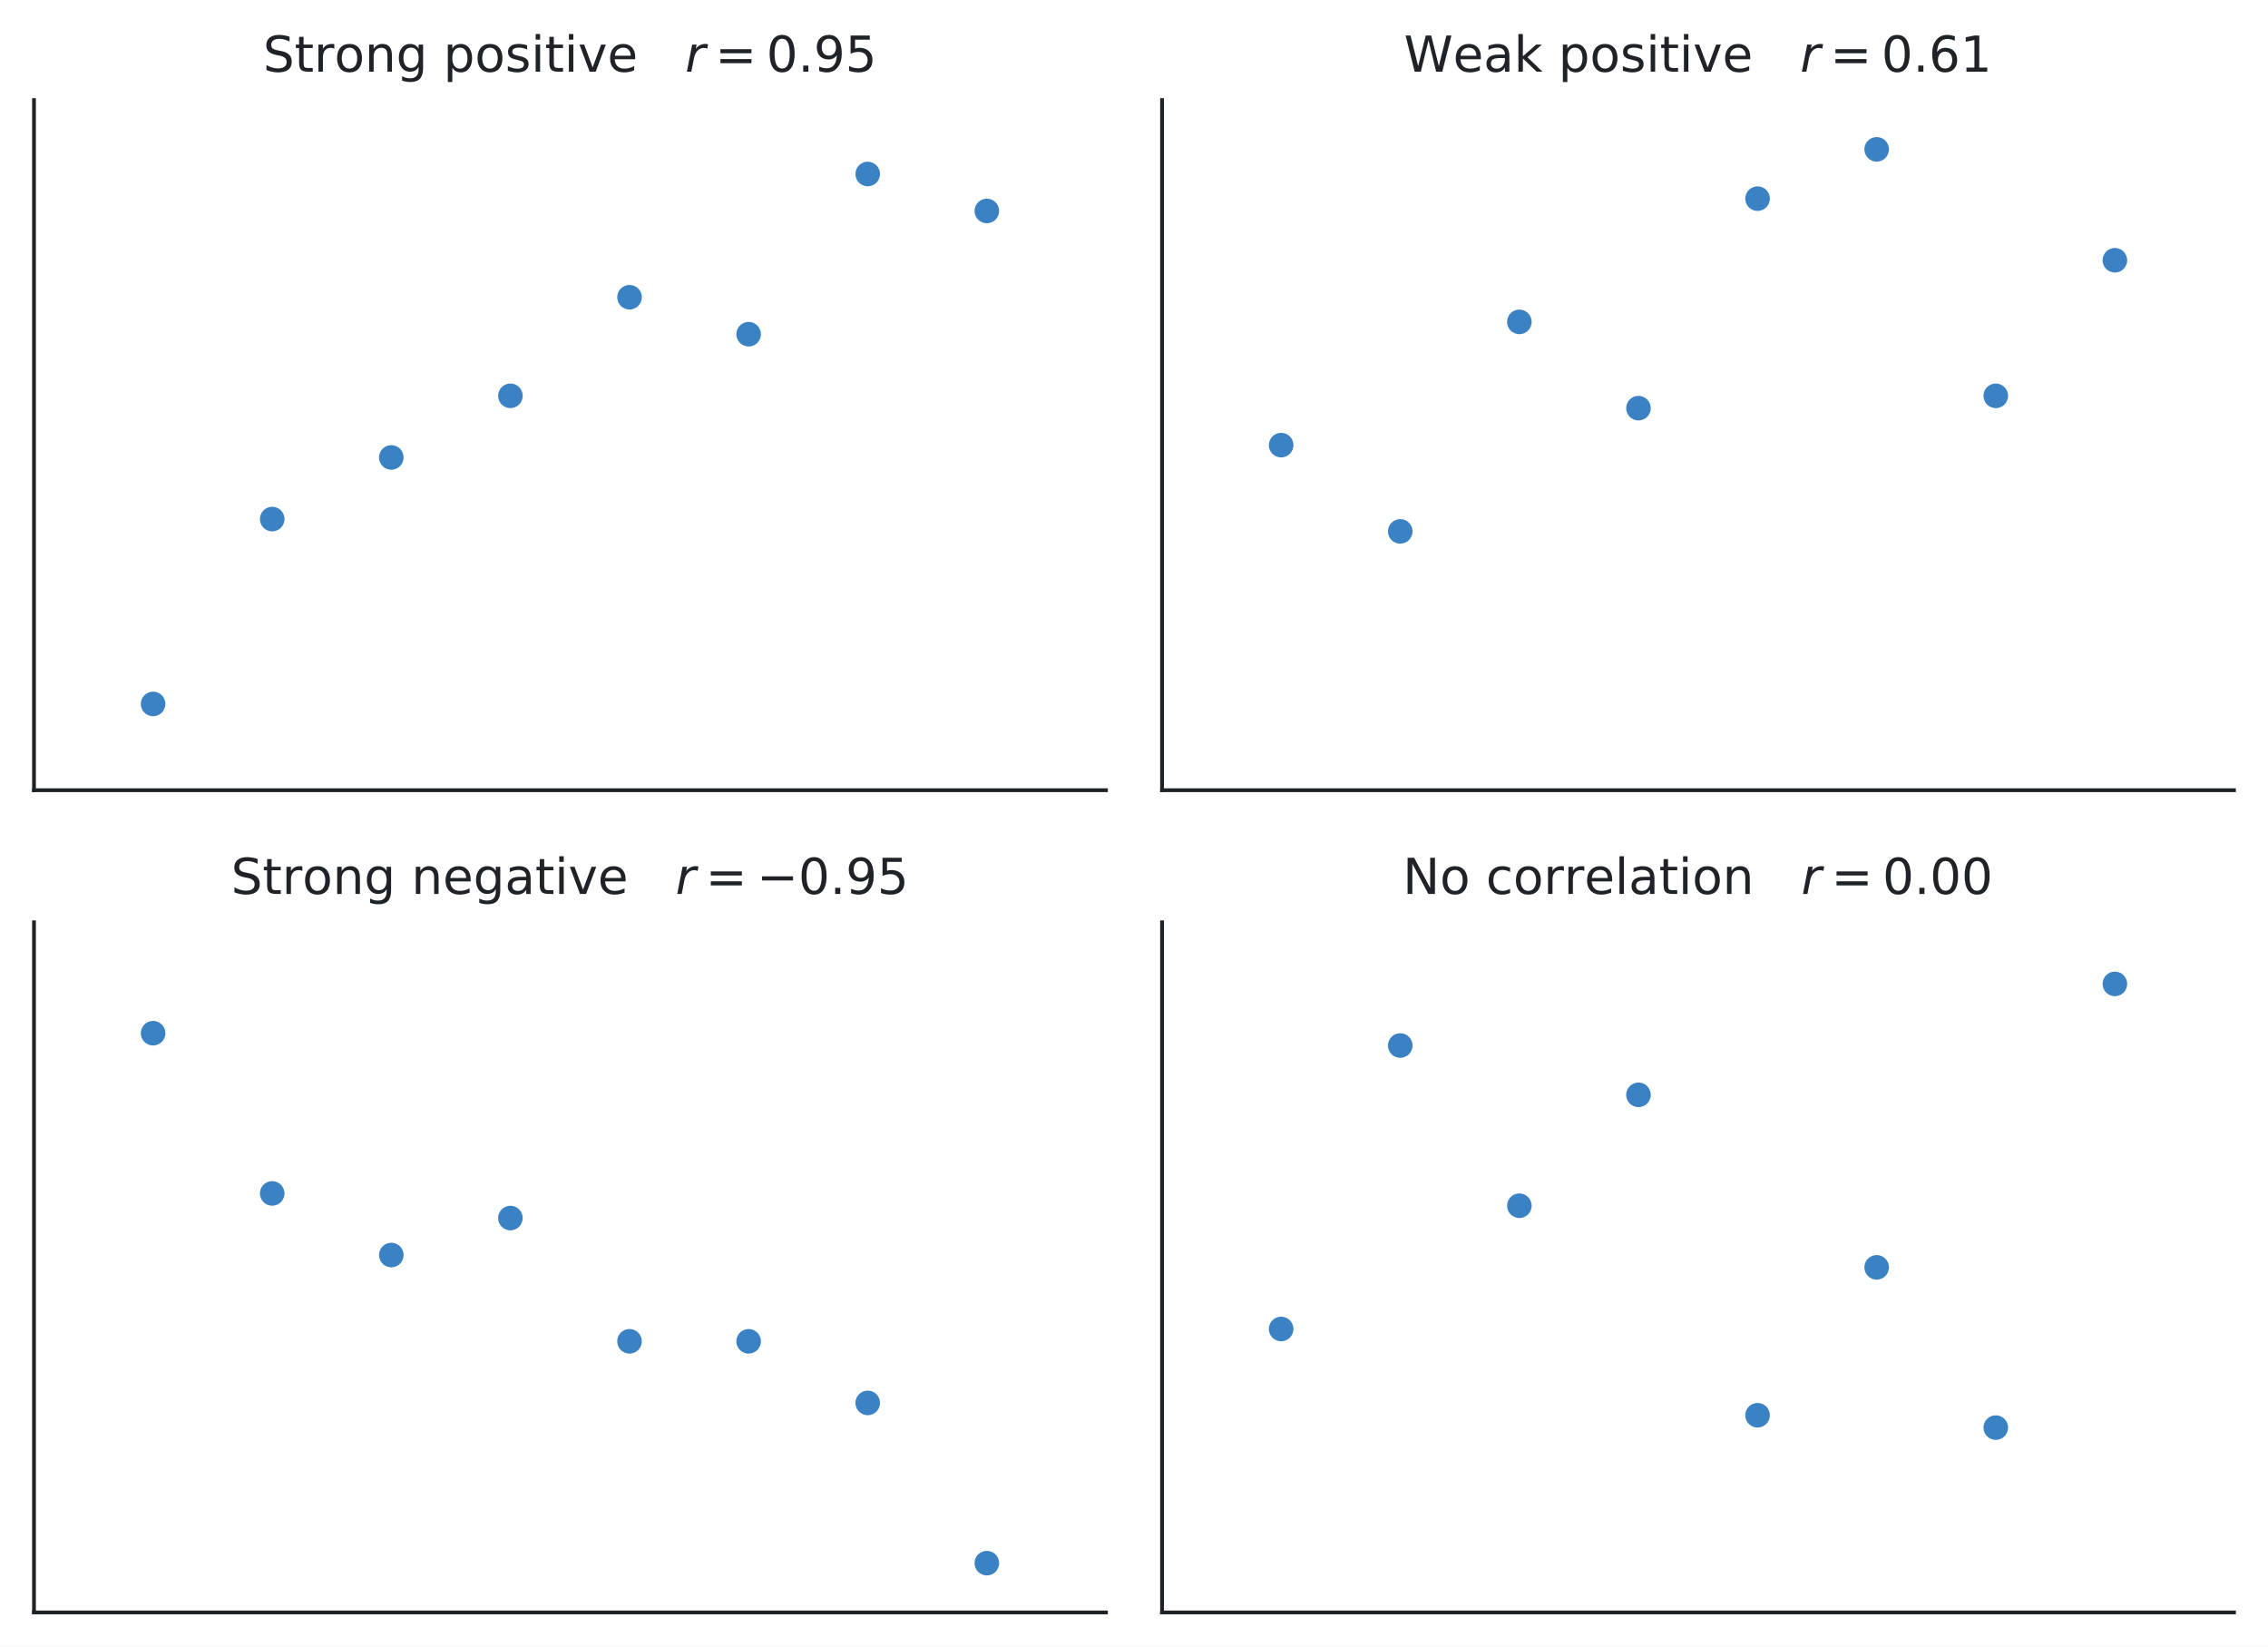
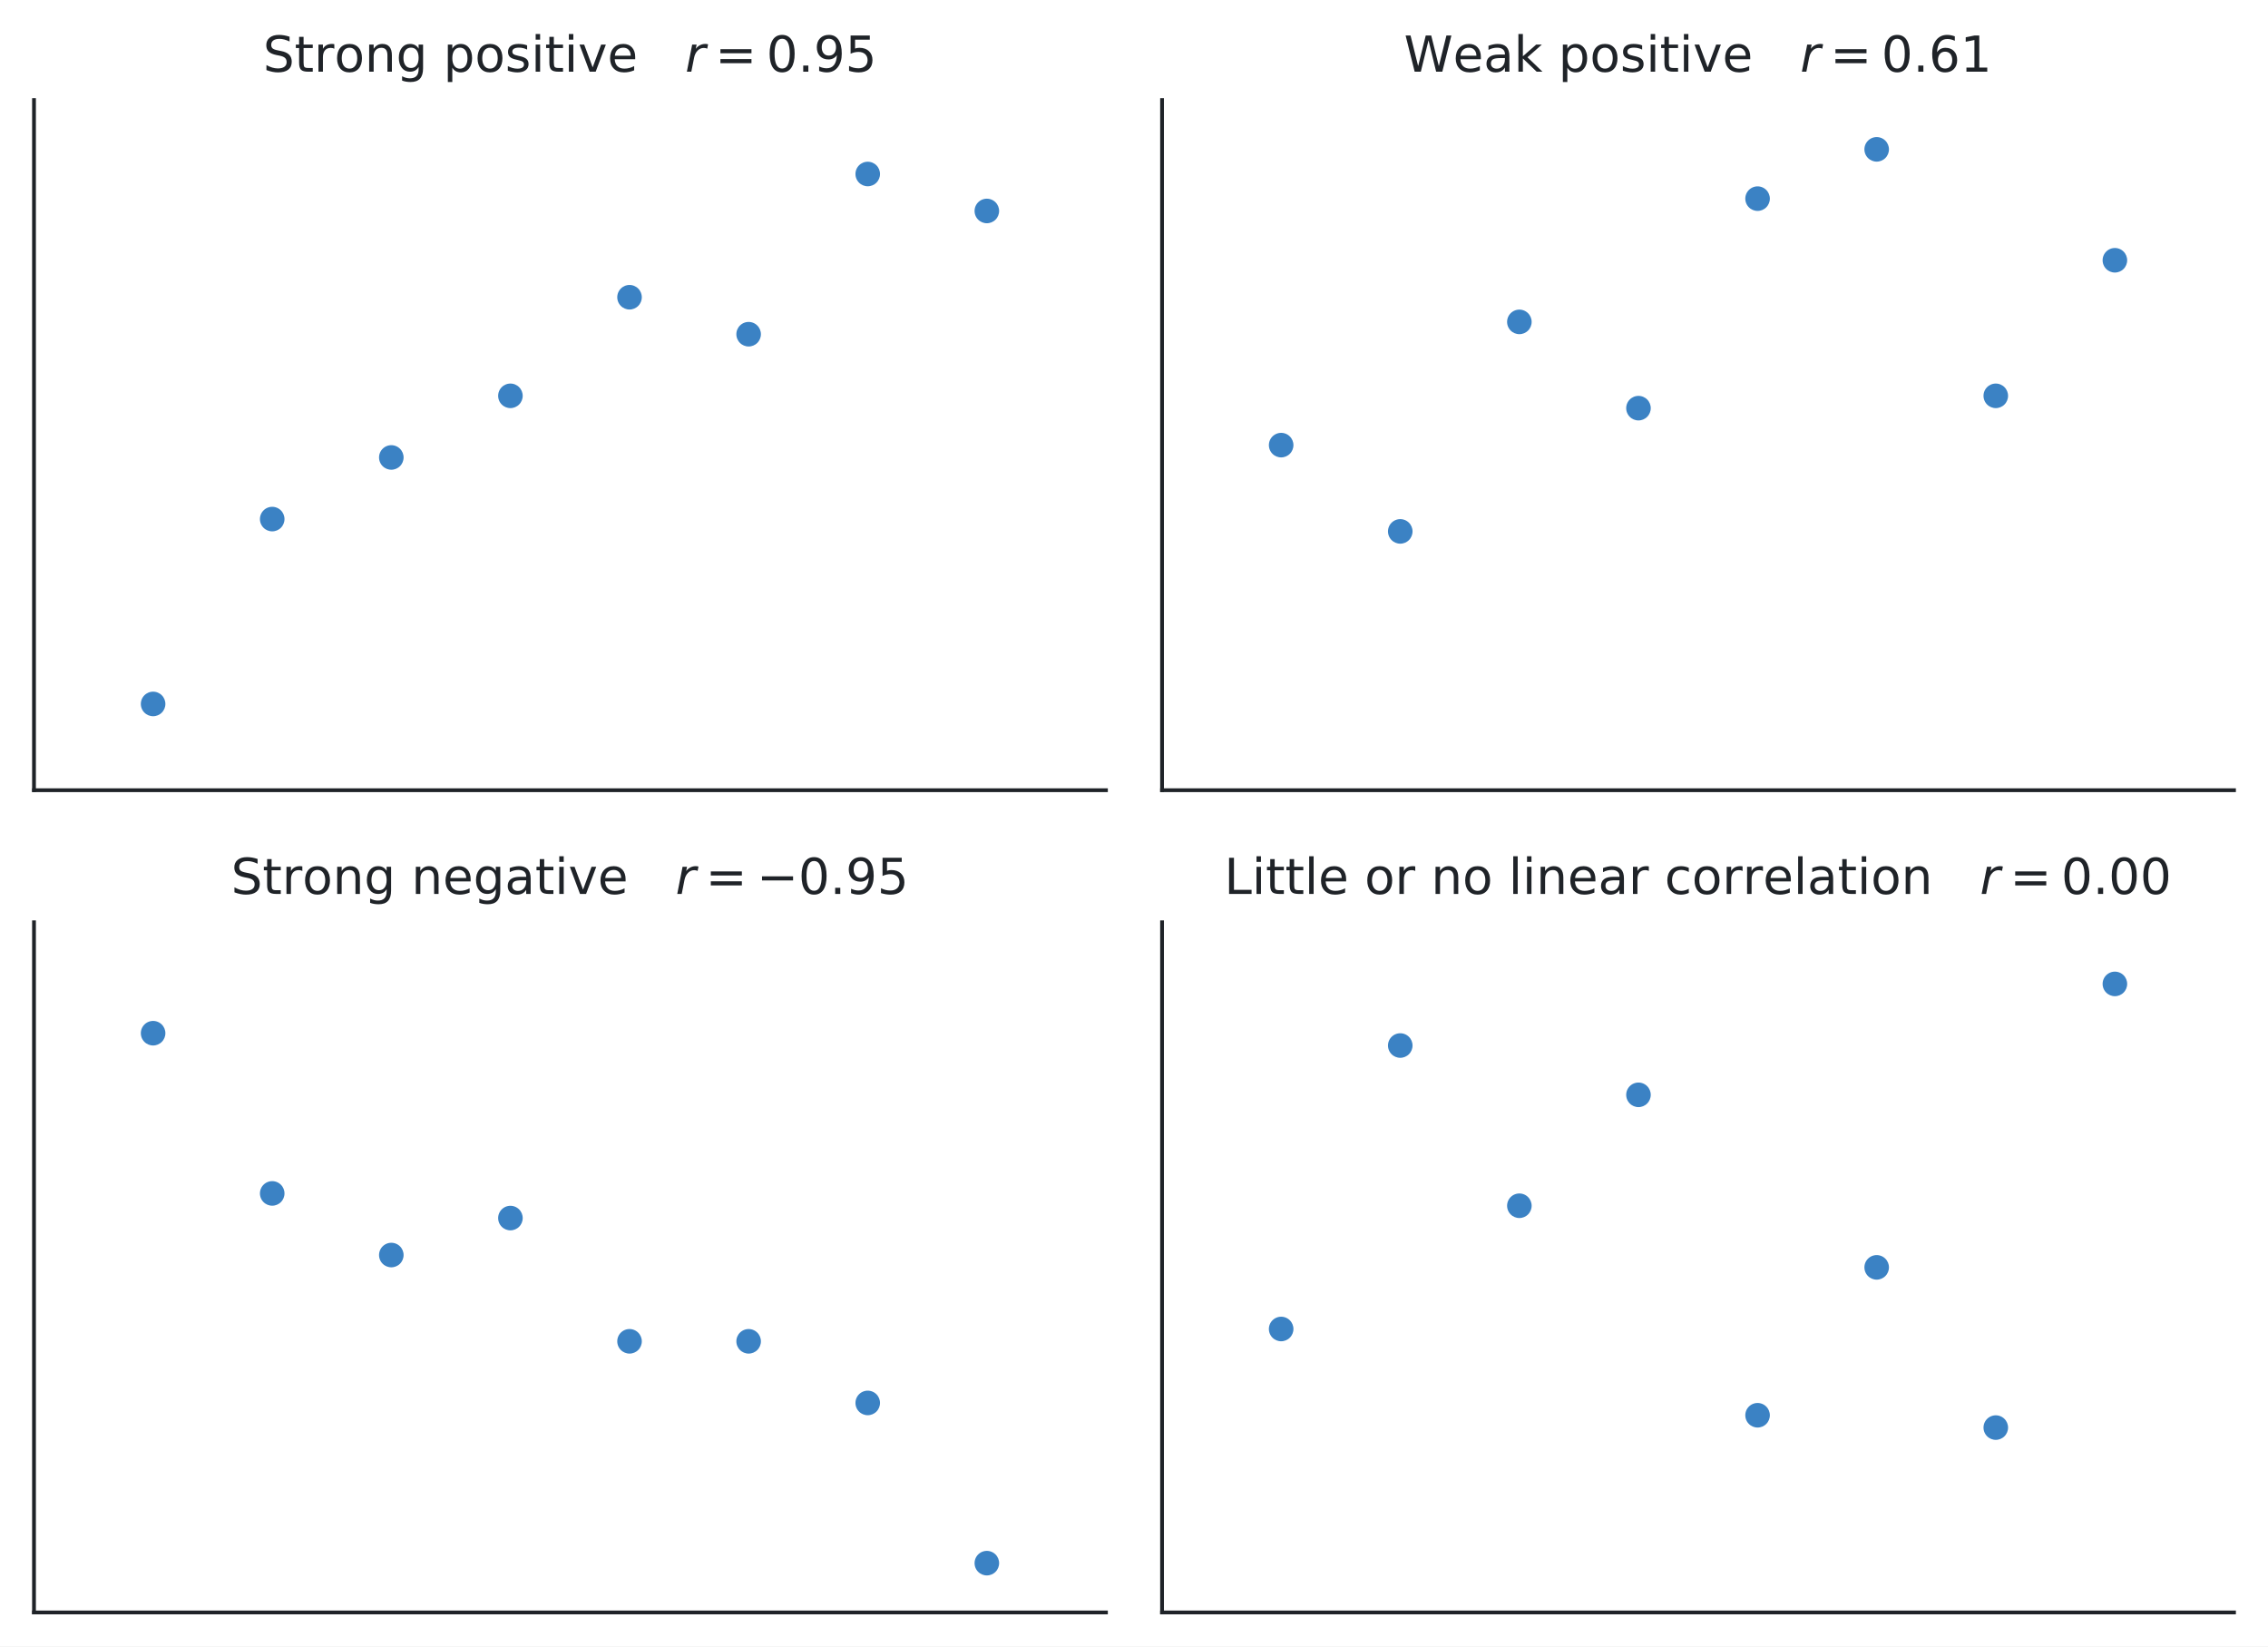
<svg xmlns="http://www.w3.org/2000/svg" xmlns:xlink="http://www.w3.org/1999/xlink" width="480.24pt" height="348.54pt" viewBox="0 0 480.24 348.54" version="1.1">
  <defs>
    <style type="text/css">*{stroke-linejoin: round; stroke-linecap: butt}</style>
  </defs>
  <g id="figure_1">
    <g id="patch_1">
      <path d="M 0 348.54  L 480.24 348.54  L 480.24 0  L 0 0  z " style="fill: #ffffff" />
    </g>
    <g id="axes_1">
      <g id="patch_2">
        <path d="M 7.2 167.28  L 234.18 167.28  L 234.18 21.18  L 7.2 21.18  z " style="fill: #ffffff" />
      </g>
      <g id="matplotlib.axis_1" />
      <g id="matplotlib.axis_2" />
      <g id="line2d_1">
        <defs>
-           <path id="m7d58c4bc28" d="M 0 3  C 0.796 3 1.559 2.684 2.121 2.121  C 2.684 1.559 3 0.796 3 0  C 3 -0.796 2.684 -1.559 2.121 -2.121  C 1.559 -2.684 0.796 -3 0 -3  C -0.796 -3 -1.559 -2.684 -2.121 -2.121  C -2.684 -1.559 -3 -0.796 -3 0  C -3 0.796 -2.684 1.559 -2.121 2.121  C -1.559 2.684 -0.796 3 0 3  z " style="stroke: #ffffff; stroke-width: 0.8" />
+           <path id="m9eae45cc06" d="M 0 3  C 0.796 3 1.559 2.684 2.121 2.121  C 2.684 1.559 3 0.796 3 0  C 3 -0.796 2.684 -1.559 2.121 -2.121  C 1.559 -2.684 0.796 -3 0 -3  C -0.796 -3 -1.559 -2.684 -2.121 -2.121  C -2.684 -1.559 -3 -0.796 -3 0  C -3 0.796 -2.684 1.559 -2.121 2.121  C -1.559 2.684 -0.796 3 0 3  z " style="stroke: #ffffff; stroke-width: 0.8" />
        </defs>
-         <g clip-path="url(#pacef6a40c8)">
-           <use xlink:href="#m7d58c4bc28" x="32.42" y="149.018" style="fill: #3b82c4; stroke: #ffffff; stroke-width: 0.8" />
-           <use xlink:href="#m7d58c4bc28" x="57.64" y="109.884" style="fill: #3b82c4; stroke: #ffffff; stroke-width: 0.8" />
-           <use xlink:href="#m7d58c4bc28" x="82.86" y="96.839" style="fill: #3b82c4; stroke: #ffffff; stroke-width: 0.8" />
-           <use xlink:href="#m7d58c4bc28" x="108.08" y="83.794" style="fill: #3b82c4; stroke: #ffffff; stroke-width: 0.8" />
-           <use xlink:href="#m7d58c4bc28" x="133.3" y="62.923" style="fill: #3b82c4; stroke: #ffffff; stroke-width: 0.8" />
-           <use xlink:href="#m7d58c4bc28" x="158.52" y="70.75" style="fill: #3b82c4; stroke: #ffffff; stroke-width: 0.8" />
-           <use xlink:href="#m7d58c4bc28" x="183.74" y="36.834" style="fill: #3b82c4; stroke: #ffffff; stroke-width: 0.8" />
-           <use xlink:href="#m7d58c4bc28" x="208.96" y="44.66" style="fill: #3b82c4; stroke: #ffffff; stroke-width: 0.8" />
+         <g clip-path="url(#p966f11bfb5)">
+           <use xlink:href="#m9eae45cc06" x="32.42" y="149.018" style="fill: #3b82c4; stroke: #ffffff; stroke-width: 0.8" />
+           <use xlink:href="#m9eae45cc06" x="57.64" y="109.884" style="fill: #3b82c4; stroke: #ffffff; stroke-width: 0.8" />
+           <use xlink:href="#m9eae45cc06" x="82.86" y="96.839" style="fill: #3b82c4; stroke: #ffffff; stroke-width: 0.8" />
+           <use xlink:href="#m9eae45cc06" x="108.08" y="83.794" style="fill: #3b82c4; stroke: #ffffff; stroke-width: 0.8" />
+           <use xlink:href="#m9eae45cc06" x="133.3" y="62.923" style="fill: #3b82c4; stroke: #ffffff; stroke-width: 0.8" />
+           <use xlink:href="#m9eae45cc06" x="158.52" y="70.75" style="fill: #3b82c4; stroke: #ffffff; stroke-width: 0.8" />
+           <use xlink:href="#m9eae45cc06" x="183.74" y="36.834" style="fill: #3b82c4; stroke: #ffffff; stroke-width: 0.8" />
+           <use xlink:href="#m9eae45cc06" x="208.96" y="44.66" style="fill: #3b82c4; stroke: #ffffff; stroke-width: 0.8" />
        </g>
      </g>
      <g id="patch_3">
        <path d="M 7.2 167.28  L 7.2 21.18  " style="fill: none; stroke: #1f2328; stroke-width: 0.8; stroke-linejoin: miter; stroke-linecap: square" />
      </g>
      <g id="patch_4">
        <path d="M 7.2 167.28  L 234.18 167.28  " style="fill: none; stroke: #1f2328; stroke-width: 0.8; stroke-linejoin: miter; stroke-linecap: square" />
      </g>
      <g id="text_1">
        <g style="fill: #1f2328" transform="translate(55.695 15.18) scale(0.105 -0.105)">
          <defs>
            <path id="DejaVuSans-53" d="M 3425 4513  L 3425 3897  Q 3066 4069 2747 4153  Q 2428 4238 2131 4238  Q 1616 4238 1336 4038  Q 1056 3838 1056 3469  Q 1056 3159 1242 3001  Q 1428 2844 1947 2747  L 2328 2669  Q 3034 2534 3370 2195  Q 3706 1856 3706 1288  Q 3706 609 3251 259  Q 2797 -91 1919 -91  Q 1588 -91 1214 -16  Q 841 59 441 206  L 441 856  Q 825 641 1194 531  Q 1563 422 1919 422  Q 2459 422 2753 634  Q 3047 847 3047 1241  Q 3047 1584 2836 1778  Q 2625 1972 2144 2069  L 1759 2144  Q 1053 2284 737 2584  Q 422 2884 422 3419  Q 422 4038 858 4394  Q 1294 4750 2059 4750  Q 2388 4750 2728 4690  Q 3069 4631 3425 4513  z " transform="scale(0.015625)" />
            <path id="DejaVuSans-74" d="M 1172 4494  L 1172 3500  L 2356 3500  L 2356 3053  L 1172 3053  L 1172 1153  Q 1172 725 1289 603  Q 1406 481 1766 481  L 2356 481  L 2356 0  L 1766 0  Q 1100 0 847 248  Q 594 497 594 1153  L 594 3053  L 172 3053  L 172 3500  L 594 3500  L 594 4494  L 1172 4494  z " transform="scale(0.015625)" />
            <path id="DejaVuSans-72" d="M 2631 2963  Q 2534 3019 2420 3045  Q 2306 3072 2169 3072  Q 1681 3072 1420 2755  Q 1159 2438 1159 1844  L 1159 0  L 581 0  L 581 3500  L 1159 3500  L 1159 2956  Q 1341 3275 1631 3429  Q 1922 3584 2338 3584  Q 2397 3584 2469 3576  Q 2541 3569 2628 3553  L 2631 2963  z " transform="scale(0.015625)" />
            <path id="DejaVuSans-6f" d="M 1959 3097  Q 1497 3097 1228 2736  Q 959 2375 959 1747  Q 959 1119 1226 758  Q 1494 397 1959 397  Q 2419 397 2687 759  Q 2956 1122 2956 1747  Q 2956 2369 2687 2733  Q 2419 3097 1959 3097  z M 1959 3584  Q 2709 3584 3137 3096  Q 3566 2609 3566 1747  Q 3566 888 3137 398  Q 2709 -91 1959 -91  Q 1206 -91 779 398  Q 353 888 353 1747  Q 353 2609 779 3096  Q 1206 3584 1959 3584  z " transform="scale(0.015625)" />
            <path id="DejaVuSans-6e" d="M 3513 2113  L 3513 0  L 2938 0  L 2938 2094  Q 2938 2591 2744 2837  Q 2550 3084 2163 3084  Q 1697 3084 1428 2787  Q 1159 2491 1159 1978  L 1159 0  L 581 0  L 581 3500  L 1159 3500  L 1159 2956  Q 1366 3272 1645 3428  Q 1925 3584 2291 3584  Q 2894 3584 3203 3211  Q 3513 2838 3513 2113  z " transform="scale(0.015625)" />
            <path id="DejaVuSans-67" d="M 2906 1791  Q 2906 2416 2648 2759  Q 2391 3103 1925 3103  Q 1463 3103 1205 2759  Q 947 2416 947 1791  Q 947 1169 1205 825  Q 1463 481 1925 481  Q 2391 481 2648 825  Q 2906 1169 2906 1791  z M 3481 434  Q 3481 -459 3084 -895  Q 2688 -1331 1869 -1331  Q 1566 -1331 1297 -1286  Q 1028 -1241 775 -1147  L 775 -588  Q 1028 -725 1275 -790  Q 1522 -856 1778 -856  Q 2344 -856 2625 -561  Q 2906 -266 2906 331  L 2906 616  Q 2728 306 2450 153  Q 2172 0 1784 0  Q 1141 0 747 490  Q 353 981 353 1791  Q 353 2603 747 3093  Q 1141 3584 1784 3584  Q 2172 3584 2450 3431  Q 2728 3278 2906 2969  L 2906 3500  L 3481 3500  L 3481 434  z " transform="scale(0.015625)" />
            <path id="DejaVuSans-20" transform="scale(0.015625)" />
            <path id="DejaVuSans-70" d="M 1159 525  L 1159 -1331  L 581 -1331  L 581 3500  L 1159 3500  L 1159 2969  Q 1341 3281 1617 3432  Q 1894 3584 2278 3584  Q 2916 3584 3314 3078  Q 3713 2572 3713 1747  Q 3713 922 3314 415  Q 2916 -91 2278 -91  Q 1894 -91 1617 61  Q 1341 213 1159 525  z M 3116 1747  Q 3116 2381 2855 2742  Q 2594 3103 2138 3103  Q 1681 3103 1420 2742  Q 1159 2381 1159 1747  Q 1159 1113 1420 752  Q 1681 391 2138 391  Q 2594 391 2855 752  Q 3116 1113 3116 1747  z " transform="scale(0.015625)" />
            <path id="DejaVuSans-73" d="M 2834 3397  L 2834 2853  Q 2591 2978 2328 3040  Q 2066 3103 1784 3103  Q 1356 3103 1142 2972  Q 928 2841 928 2578  Q 928 2378 1081 2264  Q 1234 2150 1697 2047  L 1894 2003  Q 2506 1872 2764 1633  Q 3022 1394 3022 966  Q 3022 478 2636 193  Q 2250 -91 1575 -91  Q 1294 -91 989 -36  Q 684 19 347 128  L 347 722  Q 666 556 975 473  Q 1284 391 1588 391  Q 1994 391 2212 530  Q 2431 669 2431 922  Q 2431 1156 2273 1281  Q 2116 1406 1581 1522  L 1381 1569  Q 847 1681 609 1914  Q 372 2147 372 2553  Q 372 3047 722 3315  Q 1072 3584 1716 3584  Q 2034 3584 2315 3537  Q 2597 3491 2834 3397  z " transform="scale(0.015625)" />
            <path id="DejaVuSans-69" d="M 603 3500  L 1178 3500  L 1178 0  L 603 0  L 603 3500  z M 603 4863  L 1178 4863  L 1178 4134  L 603 4134  L 603 4863  z " transform="scale(0.015625)" />
            <path id="DejaVuSans-76" d="M 191 3500  L 800 3500  L 1894 563  L 2988 3500  L 3597 3500  L 2284 0  L 1503 0  L 191 3500  z " transform="scale(0.015625)" />
            <path id="DejaVuSans-65" d="M 3597 1894  L 3597 1613  L 953 1613  Q 991 1019 1311 708  Q 1631 397 2203 397  Q 2534 397 2845 478  Q 3156 559 3463 722  L 3463 178  Q 3153 47 2828 -22  Q 2503 -91 2169 -91  Q 1331 -91 842 396  Q 353 884 353 1716  Q 353 2575 817 3079  Q 1281 3584 2069 3584  Q 2775 3584 3186 3129  Q 3597 2675 3597 1894  z M 3022 2063  Q 3016 2534 2758 2815  Q 2500 3097 2075 3097  Q 1594 3097 1305 2825  Q 1016 2553 972 2059  L 3022 2063  z " transform="scale(0.015625)" />
            <path id="DejaVuSans-Oblique-72" d="M 2853 2969  Q 2766 3016 2653 3041  Q 2541 3066 2413 3066  Q 1953 3066 1609 2717  Q 1266 2369 1153 1784  L 800 0  L 225 0  L 909 3500  L 1484 3500  L 1375 2956  Q 1603 3259 1920 3421  Q 2238 3584 2597 3584  Q 2691 3584 2781 3573  Q 2872 3563 2963 3538  L 2853 2969  z " transform="scale(0.015625)" />
            <path id="DejaVuSans-3d" d="M 678 2906  L 4684 2906  L 4684 2381  L 678 2381  L 678 2906  z M 678 1631  L 4684 1631  L 4684 1100  L 678 1100  L 678 1631  z " transform="scale(0.015625)" />
            <path id="DejaVuSans-30" d="M 2034 4250  Q 1547 4250 1301 3770  Q 1056 3291 1056 2328  Q 1056 1369 1301 889  Q 1547 409 2034 409  Q 2525 409 2770 889  Q 3016 1369 3016 2328  Q 3016 3291 2770 3770  Q 2525 4250 2034 4250  z M 2034 4750  Q 2819 4750 3233 4129  Q 3647 3509 3647 2328  Q 3647 1150 3233 529  Q 2819 -91 2034 -91  Q 1250 -91 836 529  Q 422 1150 422 2328  Q 422 3509 836 4129  Q 1250 4750 2034 4750  z " transform="scale(0.015625)" />
            <path id="DejaVuSans-2e" d="M 684 794  L 1344 794  L 1344 0  L 684 0  L 684 794  z " transform="scale(0.015625)" />
            <path id="DejaVuSans-39" d="M 703 97  L 703 672  Q 941 559 1184 500  Q 1428 441 1663 441  Q 2288 441 2617 861  Q 2947 1281 2994 2138  Q 2813 1869 2534 1725  Q 2256 1581 1919 1581  Q 1219 1581 811 2004  Q 403 2428 403 3163  Q 403 3881 828 4315  Q 1253 4750 1959 4750  Q 2769 4750 3195 4129  Q 3622 3509 3622 2328  Q 3622 1225 3098 567  Q 2575 -91 1691 -91  Q 1453 -91 1209 -44  Q 966 3 703 97  z M 1959 2075  Q 2384 2075 2632 2365  Q 2881 2656 2881 3163  Q 2881 3666 2632 3958  Q 2384 4250 1959 4250  Q 1534 4250 1286 3958  Q 1038 3666 1038 3163  Q 1038 2656 1286 2365  Q 1534 2075 1959 2075  z " transform="scale(0.015625)" />
            <path id="DejaVuSans-35" d="M 691 4666  L 3169 4666  L 3169 4134  L 1269 4134  L 1269 2991  Q 1406 3038 1543 3061  Q 1681 3084 1819 3084  Q 2600 3084 3056 2656  Q 3513 2228 3513 1497  Q 3513 744 3044 326  Q 2575 -91 1722 -91  Q 1428 -91 1123 -41  Q 819 9 494 109  L 494 744  Q 775 591 1075 516  Q 1375 441 1709 441  Q 2250 441 2565 725  Q 2881 1009 2881 1497  Q 2881 1984 2565 2268  Q 2250 2553 1709 2553  Q 1456 2553 1204 2497  Q 953 2441 691 2322  L 691 4666  z " transform="scale(0.015625)" />
          </defs>
          <use xlink:href="#DejaVuSans-53" transform="translate(0 0.015625)" />
          <use xlink:href="#DejaVuSans-74" transform="translate(63.47656 0.015625)" />
          <use xlink:href="#DejaVuSans-72" transform="translate(102.6855 0.015625)" />
          <use xlink:href="#DejaVuSans-6f" transform="translate(143.7988 0.015625)" />
          <use xlink:href="#DejaVuSans-6e" transform="translate(204.9805 0.015625)" />
          <use xlink:href="#DejaVuSans-67" transform="translate(268.3594 0.015625)" />
          <use xlink:href="#DejaVuSans-20" transform="translate(331.8359 0.015625)" />
          <use xlink:href="#DejaVuSans-70" transform="translate(363.623 0.015625)" />
          <use xlink:href="#DejaVuSans-6f" transform="translate(427.0996 0.015625)" />
          <use xlink:href="#DejaVuSans-73" transform="translate(488.2812 0.015625)" />
          <use xlink:href="#DejaVuSans-69" transform="translate(540.3809 0.015625)" />
          <use xlink:href="#DejaVuSans-74" transform="translate(568.1641 0.015625)" />
          <use xlink:href="#DejaVuSans-69" transform="translate(607.373 0.015625)" />
          <use xlink:href="#DejaVuSans-76" transform="translate(635.1562 0.015625)" />
          <use xlink:href="#DejaVuSans-65" transform="translate(694.3359 0.015625)" />
          <use xlink:href="#DejaVuSans-20" transform="translate(755.8594 0.015625)" />
          <use xlink:href="#DejaVuSans-20" transform="translate(787.6465 0.015625)" />
          <use xlink:href="#DejaVuSans-20" transform="translate(819.4336 0.015625)" />
          <use xlink:href="#DejaVuSans-Oblique-72" transform="translate(851.2207 0.015625)" />
          <use xlink:href="#DejaVuSans-3d" transform="translate(911.8164 0.015625)" />
          <use xlink:href="#DejaVuSans-30" transform="translate(1015.088 0.015625)" />
          <use xlink:href="#DejaVuSans-2e" transform="translate(1078.711 0.015625)" />
          <use xlink:href="#DejaVuSans-39" transform="translate(1110.498 0.015625)" />
          <use xlink:href="#DejaVuSans-35" transform="translate(1174.121 0.015625)" />
        </g>
      </g>
    </g>
    <g id="axes_2">
      <g id="patch_5">
        <path d="M 246.06 167.28  L 473.04 167.28  L 473.04 21.18  L 246.06 21.18  z " style="fill: #ffffff" />
      </g>
      <g id="matplotlib.axis_3" />
      <g id="matplotlib.axis_4" />
      <g id="line2d_2">
-         <g clip-path="url(#p0d5c8472a7)">
-           <use xlink:href="#m7d58c4bc28" x="271.28" y="94.23" style="fill: #3b82c4; stroke: #ffffff; stroke-width: 0.8" />
-           <use xlink:href="#m7d58c4bc28" x="296.5" y="112.493" style="fill: #3b82c4; stroke: #ffffff; stroke-width: 0.8" />
-           <use xlink:href="#m7d58c4bc28" x="321.72" y="68.141" style="fill: #3b82c4; stroke: #ffffff; stroke-width: 0.8" />
-           <use xlink:href="#m7d58c4bc28" x="346.94" y="86.403" style="fill: #3b82c4; stroke: #ffffff; stroke-width: 0.8" />
-           <use xlink:href="#m7d58c4bc28" x="372.16" y="42.051" style="fill: #3b82c4; stroke: #ffffff; stroke-width: 0.8" />
-           <use xlink:href="#m7d58c4bc28" x="397.38" y="31.616" style="fill: #3b82c4; stroke: #ffffff; stroke-width: 0.8" />
-           <use xlink:href="#m7d58c4bc28" x="422.6" y="83.794" style="fill: #3b82c4; stroke: #ffffff; stroke-width: 0.8" />
-           <use xlink:href="#m7d58c4bc28" x="447.82" y="55.096" style="fill: #3b82c4; stroke: #ffffff; stroke-width: 0.8" />
+         <g clip-path="url(#p4c3cc8d1a3)">
+           <use xlink:href="#m9eae45cc06" x="271.28" y="94.23" style="fill: #3b82c4; stroke: #ffffff; stroke-width: 0.8" />
+           <use xlink:href="#m9eae45cc06" x="296.5" y="112.493" style="fill: #3b82c4; stroke: #ffffff; stroke-width: 0.8" />
+           <use xlink:href="#m9eae45cc06" x="321.72" y="68.141" style="fill: #3b82c4; stroke: #ffffff; stroke-width: 0.8" />
+           <use xlink:href="#m9eae45cc06" x="346.94" y="86.403" style="fill: #3b82c4; stroke: #ffffff; stroke-width: 0.8" />
+           <use xlink:href="#m9eae45cc06" x="372.16" y="42.051" style="fill: #3b82c4; stroke: #ffffff; stroke-width: 0.8" />
+           <use xlink:href="#m9eae45cc06" x="397.38" y="31.616" style="fill: #3b82c4; stroke: #ffffff; stroke-width: 0.8" />
+           <use xlink:href="#m9eae45cc06" x="422.6" y="83.794" style="fill: #3b82c4; stroke: #ffffff; stroke-width: 0.8" />
+           <use xlink:href="#m9eae45cc06" x="447.82" y="55.096" style="fill: #3b82c4; stroke: #ffffff; stroke-width: 0.8" />
        </g>
      </g>
      <g id="patch_6">
        <path d="M 246.06 167.28  L 246.06 21.18  " style="fill: none; stroke: #1f2328; stroke-width: 0.8; stroke-linejoin: miter; stroke-linecap: square" />
      </g>
      <g id="patch_7">
        <path d="M 246.06 167.28  L 473.04 167.28  " style="fill: none; stroke: #1f2328; stroke-width: 0.8; stroke-linejoin: miter; stroke-linecap: square" />
      </g>
      <g id="text_2">
        <g style="fill: #1f2328" transform="translate(297.285 15.18) scale(0.105 -0.105)">
          <defs>
            <path id="DejaVuSans-57" d="M 213 4666  L 850 4666  L 1831 722  L 2809 4666  L 3519 4666  L 4500 722  L 5478 4666  L 6119 4666  L 4947 0  L 4153 0  L 3169 4050  L 2175 0  L 1381 0  L 213 4666  z " transform="scale(0.015625)" />
            <path id="DejaVuSans-61" d="M 2194 1759  Q 1497 1759 1228 1600  Q 959 1441 959 1056  Q 959 750 1161 570  Q 1363 391 1709 391  Q 2188 391 2477 730  Q 2766 1069 2766 1631  L 2766 1759  L 2194 1759  z M 3341 1997  L 3341 0  L 2766 0  L 2766 531  Q 2569 213 2275 61  Q 1981 -91 1556 -91  Q 1019 -91 701 211  Q 384 513 384 1019  Q 384 1609 779 1909  Q 1175 2209 1959 2209  L 2766 2209  L 2766 2266  Q 2766 2663 2505 2880  Q 2244 3097 1772 3097  Q 1472 3097 1187 3025  Q 903 2953 641 2809  L 641 3341  Q 956 3463 1253 3523  Q 1550 3584 1831 3584  Q 2591 3584 2966 3190  Q 3341 2797 3341 1997  z " transform="scale(0.015625)" />
            <path id="DejaVuSans-6b" d="M 581 4863  L 1159 4863  L 1159 1991  L 2875 3500  L 3609 3500  L 1753 1863  L 3688 0  L 2938 0  L 1159 1709  L 1159 0  L 581 0  L 581 4863  z " transform="scale(0.015625)" />
            <path id="DejaVuSans-36" d="M 2113 2584  Q 1688 2584 1439 2293  Q 1191 2003 1191 1497  Q 1191 994 1439 701  Q 1688 409 2113 409  Q 2538 409 2786 701  Q 3034 994 3034 1497  Q 3034 2003 2786 2293  Q 2538 2584 2113 2584  z M 3366 4563  L 3366 3988  Q 3128 4100 2886 4159  Q 2644 4219 2406 4219  Q 1781 4219 1451 3797  Q 1122 3375 1075 2522  Q 1259 2794 1537 2939  Q 1816 3084 2150 3084  Q 2853 3084 3261 2657  Q 3669 2231 3669 1497  Q 3669 778 3244 343  Q 2819 -91 2113 -91  Q 1303 -91 875 529  Q 447 1150 447 2328  Q 447 3434 972 4092  Q 1497 4750 2381 4750  Q 2619 4750 2861 4703  Q 3103 4656 3366 4563  z " transform="scale(0.015625)" />
            <path id="DejaVuSans-31" d="M 794 531  L 1825 531  L 1825 4091  L 703 3866  L 703 4441  L 1819 4666  L 2450 4666  L 2450 531  L 3481 531  L 3481 0  L 794 0  L 794 531  z " transform="scale(0.015625)" />
          </defs>
          <use xlink:href="#DejaVuSans-57" transform="translate(0 0.015625)" />
          <use xlink:href="#DejaVuSans-65" transform="translate(98.87695 0.015625)" />
          <use xlink:href="#DejaVuSans-61" transform="translate(160.4004 0.015625)" />
          <use xlink:href="#DejaVuSans-6b" transform="translate(221.6797 0.015625)" />
          <use xlink:href="#DejaVuSans-20" transform="translate(279.5898 0.015625)" />
          <use xlink:href="#DejaVuSans-70" transform="translate(311.377 0.015625)" />
          <use xlink:href="#DejaVuSans-6f" transform="translate(374.8535 0.015625)" />
          <use xlink:href="#DejaVuSans-73" transform="translate(436.0352 0.015625)" />
          <use xlink:href="#DejaVuSans-69" transform="translate(488.1348 0.015625)" />
          <use xlink:href="#DejaVuSans-74" transform="translate(515.918 0.015625)" />
          <use xlink:href="#DejaVuSans-69" transform="translate(555.127 0.015625)" />
          <use xlink:href="#DejaVuSans-76" transform="translate(582.9102 0.015625)" />
          <use xlink:href="#DejaVuSans-65" transform="translate(642.0898 0.015625)" />
          <use xlink:href="#DejaVuSans-20" transform="translate(703.6133 0.015625)" />
          <use xlink:href="#DejaVuSans-20" transform="translate(735.4004 0.015625)" />
          <use xlink:href="#DejaVuSans-20" transform="translate(767.1875 0.015625)" />
          <use xlink:href="#DejaVuSans-Oblique-72" transform="translate(798.9746 0.015625)" />
          <use xlink:href="#DejaVuSans-3d" transform="translate(859.5703 0.015625)" />
          <use xlink:href="#DejaVuSans-30" transform="translate(962.8418 0.015625)" />
          <use xlink:href="#DejaVuSans-2e" transform="translate(1026.465 0.015625)" />
          <use xlink:href="#DejaVuSans-36" transform="translate(1058.252 0.015625)" />
          <use xlink:href="#DejaVuSans-31" transform="translate(1121.875 0.015625)" />
        </g>
      </g>
    </g>
    <g id="axes_3">
      <g id="patch_8">
        <path d="M 7.2 341.34  L 234.18 341.34  L 234.18 195.24  L 7.2 195.24  z " style="fill: #ffffff" />
      </g>
      <g id="matplotlib.axis_5" />
      <g id="matplotlib.axis_6" />
      <g id="line2d_3">
-         <g clip-path="url(#p7cc135f943)">
-           <use xlink:href="#m7d58c4bc28" x="32.42" y="218.72" style="fill: #3b82c4; stroke: #ffffff; stroke-width: 0.8" />
-           <use xlink:href="#m7d58c4bc28" x="57.64" y="252.636" style="fill: #3b82c4; stroke: #ffffff; stroke-width: 0.8" />
-           <use xlink:href="#m7d58c4bc28" x="82.86" y="265.681" style="fill: #3b82c4; stroke: #ffffff; stroke-width: 0.8" />
-           <use xlink:href="#m7d58c4bc28" x="108.08" y="257.854" style="fill: #3b82c4; stroke: #ffffff; stroke-width: 0.8" />
-           <use xlink:href="#m7d58c4bc28" x="133.3" y="283.944" style="fill: #3b82c4; stroke: #ffffff; stroke-width: 0.8" />
-           <use xlink:href="#m7d58c4bc28" x="158.52" y="283.944" style="fill: #3b82c4; stroke: #ffffff; stroke-width: 0.8" />
-           <use xlink:href="#m7d58c4bc28" x="183.74" y="296.988" style="fill: #3b82c4; stroke: #ffffff; stroke-width: 0.8" />
-           <use xlink:href="#m7d58c4bc28" x="208.96" y="330.904" style="fill: #3b82c4; stroke: #ffffff; stroke-width: 0.8" />
+         <g clip-path="url(#p300ad653bc)">
+           <use xlink:href="#m9eae45cc06" x="32.42" y="218.72" style="fill: #3b82c4; stroke: #ffffff; stroke-width: 0.8" />
+           <use xlink:href="#m9eae45cc06" x="57.64" y="252.636" style="fill: #3b82c4; stroke: #ffffff; stroke-width: 0.8" />
+           <use xlink:href="#m9eae45cc06" x="82.86" y="265.681" style="fill: #3b82c4; stroke: #ffffff; stroke-width: 0.8" />
+           <use xlink:href="#m9eae45cc06" x="108.08" y="257.854" style="fill: #3b82c4; stroke: #ffffff; stroke-width: 0.8" />
+           <use xlink:href="#m9eae45cc06" x="133.3" y="283.944" style="fill: #3b82c4; stroke: #ffffff; stroke-width: 0.8" />
+           <use xlink:href="#m9eae45cc06" x="158.52" y="283.944" style="fill: #3b82c4; stroke: #ffffff; stroke-width: 0.8" />
+           <use xlink:href="#m9eae45cc06" x="183.74" y="296.988" style="fill: #3b82c4; stroke: #ffffff; stroke-width: 0.8" />
+           <use xlink:href="#m9eae45cc06" x="208.96" y="330.904" style="fill: #3b82c4; stroke: #ffffff; stroke-width: 0.8" />
        </g>
      </g>
      <g id="patch_9">
        <path d="M 7.2 341.34  L 7.2 195.24  " style="fill: none; stroke: #1f2328; stroke-width: 0.8; stroke-linejoin: miter; stroke-linecap: square" />
      </g>
      <g id="patch_10">
        <path d="M 7.2 341.34  L 234.18 341.34  " style="fill: none; stroke: #1f2328; stroke-width: 0.8; stroke-linejoin: miter; stroke-linecap: square" />
      </g>
      <g id="text_3">
        <g style="fill: #1f2328" transform="translate(48.9225 189.24) scale(0.105 -0.105)">
          <defs>
            <path id="DejaVuSans-2212" d="M 678 2272  L 4684 2272  L 4684 1741  L 678 1741  L 678 2272  z " transform="scale(0.015625)" />
          </defs>
          <use xlink:href="#DejaVuSans-53" transform="translate(0 0.015625)" />
          <use xlink:href="#DejaVuSans-74" transform="translate(63.47656 0.015625)" />
          <use xlink:href="#DejaVuSans-72" transform="translate(102.6855 0.015625)" />
          <use xlink:href="#DejaVuSans-6f" transform="translate(143.7988 0.015625)" />
          <use xlink:href="#DejaVuSans-6e" transform="translate(204.9805 0.015625)" />
          <use xlink:href="#DejaVuSans-67" transform="translate(268.3594 0.015625)" />
          <use xlink:href="#DejaVuSans-20" transform="translate(331.8359 0.015625)" />
          <use xlink:href="#DejaVuSans-6e" transform="translate(363.623 0.015625)" />
          <use xlink:href="#DejaVuSans-65" transform="translate(427.002 0.015625)" />
          <use xlink:href="#DejaVuSans-67" transform="translate(488.5254 0.015625)" />
          <use xlink:href="#DejaVuSans-61" transform="translate(552.002 0.015625)" />
          <use xlink:href="#DejaVuSans-74" transform="translate(613.2812 0.015625)" />
          <use xlink:href="#DejaVuSans-69" transform="translate(652.4902 0.015625)" />
          <use xlink:href="#DejaVuSans-76" transform="translate(680.2734 0.015625)" />
          <use xlink:href="#DejaVuSans-65" transform="translate(739.4531 0.015625)" />
          <use xlink:href="#DejaVuSans-20" transform="translate(800.9766 0.015625)" />
          <use xlink:href="#DejaVuSans-20" transform="translate(832.7637 0.015625)" />
          <use xlink:href="#DejaVuSans-20" transform="translate(864.5508 0.015625)" />
          <use xlink:href="#DejaVuSans-Oblique-72" transform="translate(896.3379 0.015625)" />
          <use xlink:href="#DejaVuSans-3d" transform="translate(956.9336 0.015625)" />
          <use xlink:href="#DejaVuSans-2212" transform="translate(1060.205 0.015625)" />
          <use xlink:href="#DejaVuSans-30" transform="translate(1143.994 0.015625)" />
          <use xlink:href="#DejaVuSans-2e" transform="translate(1207.617 0.015625)" />
          <use xlink:href="#DejaVuSans-39" transform="translate(1239.404 0.015625)" />
          <use xlink:href="#DejaVuSans-35" transform="translate(1303.027 0.015625)" />
        </g>
      </g>
    </g>
    <g id="axes_4">
      <g id="patch_11">
        <path d="M 246.06 341.34  L 473.04 341.34  L 473.04 195.24  L 246.06 195.24  z " style="fill: #ffffff" />
      </g>
      <g id="matplotlib.axis_7" />
      <g id="matplotlib.axis_8" />
      <g id="line2d_4">
-         <g clip-path="url(#p9f065e3f96)">
-           <use xlink:href="#m7d58c4bc28" x="271.28" y="281.335" style="fill: #3b82c4; stroke: #ffffff; stroke-width: 0.8" />
-           <use xlink:href="#m7d58c4bc28" x="296.5" y="221.329" style="fill: #3b82c4; stroke: #ffffff; stroke-width: 0.8" />
-           <use xlink:href="#m7d58c4bc28" x="321.72" y="255.245" style="fill: #3b82c4; stroke: #ffffff; stroke-width: 0.8" />
-           <use xlink:href="#m7d58c4bc28" x="346.94" y="231.765" style="fill: #3b82c4; stroke: #ffffff; stroke-width: 0.8" />
-           <use xlink:href="#m7d58c4bc28" x="372.16" y="299.597" style="fill: #3b82c4; stroke: #ffffff; stroke-width: 0.8" />
-           <use xlink:href="#m7d58c4bc28" x="397.38" y="268.29" style="fill: #3b82c4; stroke: #ffffff; stroke-width: 0.8" />
-           <use xlink:href="#m7d58c4bc28" x="422.6" y="302.206" style="fill: #3b82c4; stroke: #ffffff; stroke-width: 0.8" />
-           <use xlink:href="#m7d58c4bc28" x="447.82" y="208.285" style="fill: #3b82c4; stroke: #ffffff; stroke-width: 0.8" />
+         <g clip-path="url(#p80e7112945)">
+           <use xlink:href="#m9eae45cc06" x="271.28" y="281.335" style="fill: #3b82c4; stroke: #ffffff; stroke-width: 0.8" />
+           <use xlink:href="#m9eae45cc06" x="296.5" y="221.329" style="fill: #3b82c4; stroke: #ffffff; stroke-width: 0.8" />
+           <use xlink:href="#m9eae45cc06" x="321.72" y="255.245" style="fill: #3b82c4; stroke: #ffffff; stroke-width: 0.8" />
+           <use xlink:href="#m9eae45cc06" x="346.94" y="231.765" style="fill: #3b82c4; stroke: #ffffff; stroke-width: 0.8" />
+           <use xlink:href="#m9eae45cc06" x="372.16" y="299.597" style="fill: #3b82c4; stroke: #ffffff; stroke-width: 0.8" />
+           <use xlink:href="#m9eae45cc06" x="397.38" y="268.29" style="fill: #3b82c4; stroke: #ffffff; stroke-width: 0.8" />
+           <use xlink:href="#m9eae45cc06" x="422.6" y="302.206" style="fill: #3b82c4; stroke: #ffffff; stroke-width: 0.8" />
+           <use xlink:href="#m9eae45cc06" x="447.82" y="208.285" style="fill: #3b82c4; stroke: #ffffff; stroke-width: 0.8" />
        </g>
      </g>
      <g id="patch_12">
        <path d="M 246.06 341.34  L 246.06 195.24  " style="fill: none; stroke: #1f2328; stroke-width: 0.8; stroke-linejoin: miter; stroke-linecap: square" />
      </g>
      <g id="patch_13">
        <path d="M 246.06 341.34  L 473.04 341.34  " style="fill: none; stroke: #1f2328; stroke-width: 0.8; stroke-linejoin: miter; stroke-linecap: square" />
      </g>
      <g id="text_4">
-         <g style="fill: #1f2328" transform="translate(297.0225 189.24) scale(0.105 -0.105)">
-           <defs>
-             <path id="DejaVuSans-4e" d="M 628 4666  L 1478 4666  L 3547 763  L 3547 4666  L 4159 4666  L 4159 0  L 3309 0  L 1241 3903  L 1241 0  L 628 0  L 628 4666  z " transform="scale(0.015625)" />
+         <g style="fill: #1f2328" transform="translate(259.2225 189.24) scale(0.105 -0.105)">
+           <defs>
+             <path id="DejaVuSans-4c" d="M 628 4666  L 1259 4666  L 1259 531  L 3531 531  L 3531 0  L 628 0  L 628 4666  z " transform="scale(0.015625)" />
+             <path id="DejaVuSans-6c" d="M 603 4863  L 1178 4863  L 1178 0  L 603 0  L 603 4863  z " transform="scale(0.015625)" />
            <path id="DejaVuSans-63" d="M 3122 3366  L 3122 2828  Q 2878 2963 2633 3030  Q 2388 3097 2138 3097  Q 1578 3097 1268 2742  Q 959 2388 959 1747  Q 959 1106 1268 751  Q 1578 397 2138 397  Q 2388 397 2633 464  Q 2878 531 3122 666  L 3122 134  Q 2881 22 2623 -34  Q 2366 -91 2075 -91  Q 1284 -91 818 406  Q 353 903 353 1747  Q 353 2603 823 3093  Q 1294 3584 2113 3584  Q 2378 3584 2631 3529  Q 2884 3475 3122 3366  z " transform="scale(0.015625)" />
-             <path id="DejaVuSans-6c" d="M 603 4863  L 1178 4863  L 1178 0  L 603 0  L 603 4863  z " transform="scale(0.015625)" />
-           </defs>
-           <use xlink:href="#DejaVuSans-4e" transform="translate(0 0.015625)" />
-           <use xlink:href="#DejaVuSans-6f" transform="translate(74.80469 0.015625)" />
-           <use xlink:href="#DejaVuSans-20" transform="translate(135.9863 0.015625)" />
-           <use xlink:href="#DejaVuSans-63" transform="translate(167.7734 0.015625)" />
-           <use xlink:href="#DejaVuSans-6f" transform="translate(222.7539 0.015625)" />
-           <use xlink:href="#DejaVuSans-72" transform="translate(283.9355 0.015625)" />
-           <use xlink:href="#DejaVuSans-72" transform="translate(325.0488 0.015625)" />
-           <use xlink:href="#DejaVuSans-65" transform="translate(366.1621 0.015625)" />
-           <use xlink:href="#DejaVuSans-6c" transform="translate(427.6855 0.015625)" />
-           <use xlink:href="#DejaVuSans-61" transform="translate(455.4688 0.015625)" />
-           <use xlink:href="#DejaVuSans-74" transform="translate(516.748 0.015625)" />
-           <use xlink:href="#DejaVuSans-69" transform="translate(555.957 0.015625)" />
-           <use xlink:href="#DejaVuSans-6f" transform="translate(583.7402 0.015625)" />
-           <use xlink:href="#DejaVuSans-6e" transform="translate(644.9219 0.015625)" />
-           <use xlink:href="#DejaVuSans-20" transform="translate(708.3008 0.015625)" />
-           <use xlink:href="#DejaVuSans-20" transform="translate(740.0879 0.015625)" />
-           <use xlink:href="#DejaVuSans-20" transform="translate(771.875 0.015625)" />
-           <use xlink:href="#DejaVuSans-Oblique-72" transform="translate(803.6621 0.015625)" />
-           <use xlink:href="#DejaVuSans-3d" transform="translate(864.2578 0.015625)" />
-           <use xlink:href="#DejaVuSans-30" transform="translate(967.5293 0.015625)" />
-           <use xlink:href="#DejaVuSans-2e" transform="translate(1031.152 0.015625)" />
-           <use xlink:href="#DejaVuSans-30" transform="translate(1062.939 0.015625)" />
-           <use xlink:href="#DejaVuSans-30" transform="translate(1126.562 0.015625)" />
+           </defs>
+           <use xlink:href="#DejaVuSans-4c" transform="translate(0 0.015625)" />
+           <use xlink:href="#DejaVuSans-69" transform="translate(55.71289 0.015625)" />
+           <use xlink:href="#DejaVuSans-74" transform="translate(83.49609 0.015625)" />
+           <use xlink:href="#DejaVuSans-74" transform="translate(122.7051 0.015625)" />
+           <use xlink:href="#DejaVuSans-6c" transform="translate(161.9141 0.015625)" />
+           <use xlink:href="#DejaVuSans-65" transform="translate(189.6973 0.015625)" />
+           <use xlink:href="#DejaVuSans-20" transform="translate(251.2207 0.015625)" />
+           <use xlink:href="#DejaVuSans-6f" transform="translate(283.0078 0.015625)" />
+           <use xlink:href="#DejaVuSans-72" transform="translate(344.1895 0.015625)" />
+           <use xlink:href="#DejaVuSans-20" transform="translate(385.3027 0.015625)" />
+           <use xlink:href="#DejaVuSans-6e" transform="translate(417.0898 0.015625)" />
+           <use xlink:href="#DejaVuSans-6f" transform="translate(480.4688 0.015625)" />
+           <use xlink:href="#DejaVuSans-20" transform="translate(541.6504 0.015625)" />
+           <use xlink:href="#DejaVuSans-6c" transform="translate(573.4375 0.015625)" />
+           <use xlink:href="#DejaVuSans-69" transform="translate(601.2207 0.015625)" />
+           <use xlink:href="#DejaVuSans-6e" transform="translate(629.0039 0.015625)" />
+           <use xlink:href="#DejaVuSans-65" transform="translate(692.3828 0.015625)" />
+           <use xlink:href="#DejaVuSans-61" transform="translate(753.9062 0.015625)" />
+           <use xlink:href="#DejaVuSans-72" transform="translate(815.1855 0.015625)" />
+           <use xlink:href="#DejaVuSans-20" transform="translate(856.2988 0.015625)" />
+           <use xlink:href="#DejaVuSans-63" transform="translate(888.0859 0.015625)" />
+           <use xlink:href="#DejaVuSans-6f" transform="translate(943.0664 0.015625)" />
+           <use xlink:href="#DejaVuSans-72" transform="translate(1004.248 0.015625)" />
+           <use xlink:href="#DejaVuSans-72" transform="translate(1045.361 0.015625)" />
+           <use xlink:href="#DejaVuSans-65" transform="translate(1086.475 0.015625)" />
+           <use xlink:href="#DejaVuSans-6c" transform="translate(1147.998 0.015625)" />
+           <use xlink:href="#DejaVuSans-61" transform="translate(1175.781 0.015625)" />
+           <use xlink:href="#DejaVuSans-74" transform="translate(1237.061 0.015625)" />
+           <use xlink:href="#DejaVuSans-69" transform="translate(1276.27 0.015625)" />
+           <use xlink:href="#DejaVuSans-6f" transform="translate(1304.053 0.015625)" />
+           <use xlink:href="#DejaVuSans-6e" transform="translate(1365.234 0.015625)" />
+           <use xlink:href="#DejaVuSans-20" transform="translate(1428.613 0.015625)" />
+           <use xlink:href="#DejaVuSans-20" transform="translate(1460.4 0.015625)" />
+           <use xlink:href="#DejaVuSans-20" transform="translate(1492.188 0.015625)" />
+           <use xlink:href="#DejaVuSans-Oblique-72" transform="translate(1523.975 0.015625)" />
+           <use xlink:href="#DejaVuSans-3d" transform="translate(1584.57 0.015625)" />
+           <use xlink:href="#DejaVuSans-30" transform="translate(1687.842 0.015625)" />
+           <use xlink:href="#DejaVuSans-2e" transform="translate(1751.465 0.015625)" />
+           <use xlink:href="#DejaVuSans-30" transform="translate(1783.252 0.015625)" />
+           <use xlink:href="#DejaVuSans-30" transform="translate(1846.875 0.015625)" />
        </g>
      </g>
    </g>
  </g>
  <defs>
-     <clipPath id="pacef6a40c8">
+     <clipPath id="p966f11bfb5">
      <rect x="7.2" y="21.18" width="226.98" height="146.1" />
    </clipPath>
-     <clipPath id="p0d5c8472a7">
+     <clipPath id="p4c3cc8d1a3">
      <rect x="246.06" y="21.18" width="226.98" height="146.1" />
    </clipPath>
-     <clipPath id="p7cc135f943">
+     <clipPath id="p300ad653bc">
      <rect x="7.2" y="195.24" width="226.98" height="146.1" />
    </clipPath>
-     <clipPath id="p9f065e3f96">
+     <clipPath id="p80e7112945">
      <rect x="246.06" y="195.24" width="226.98" height="146.1" />
    </clipPath>
  </defs>
</svg>
